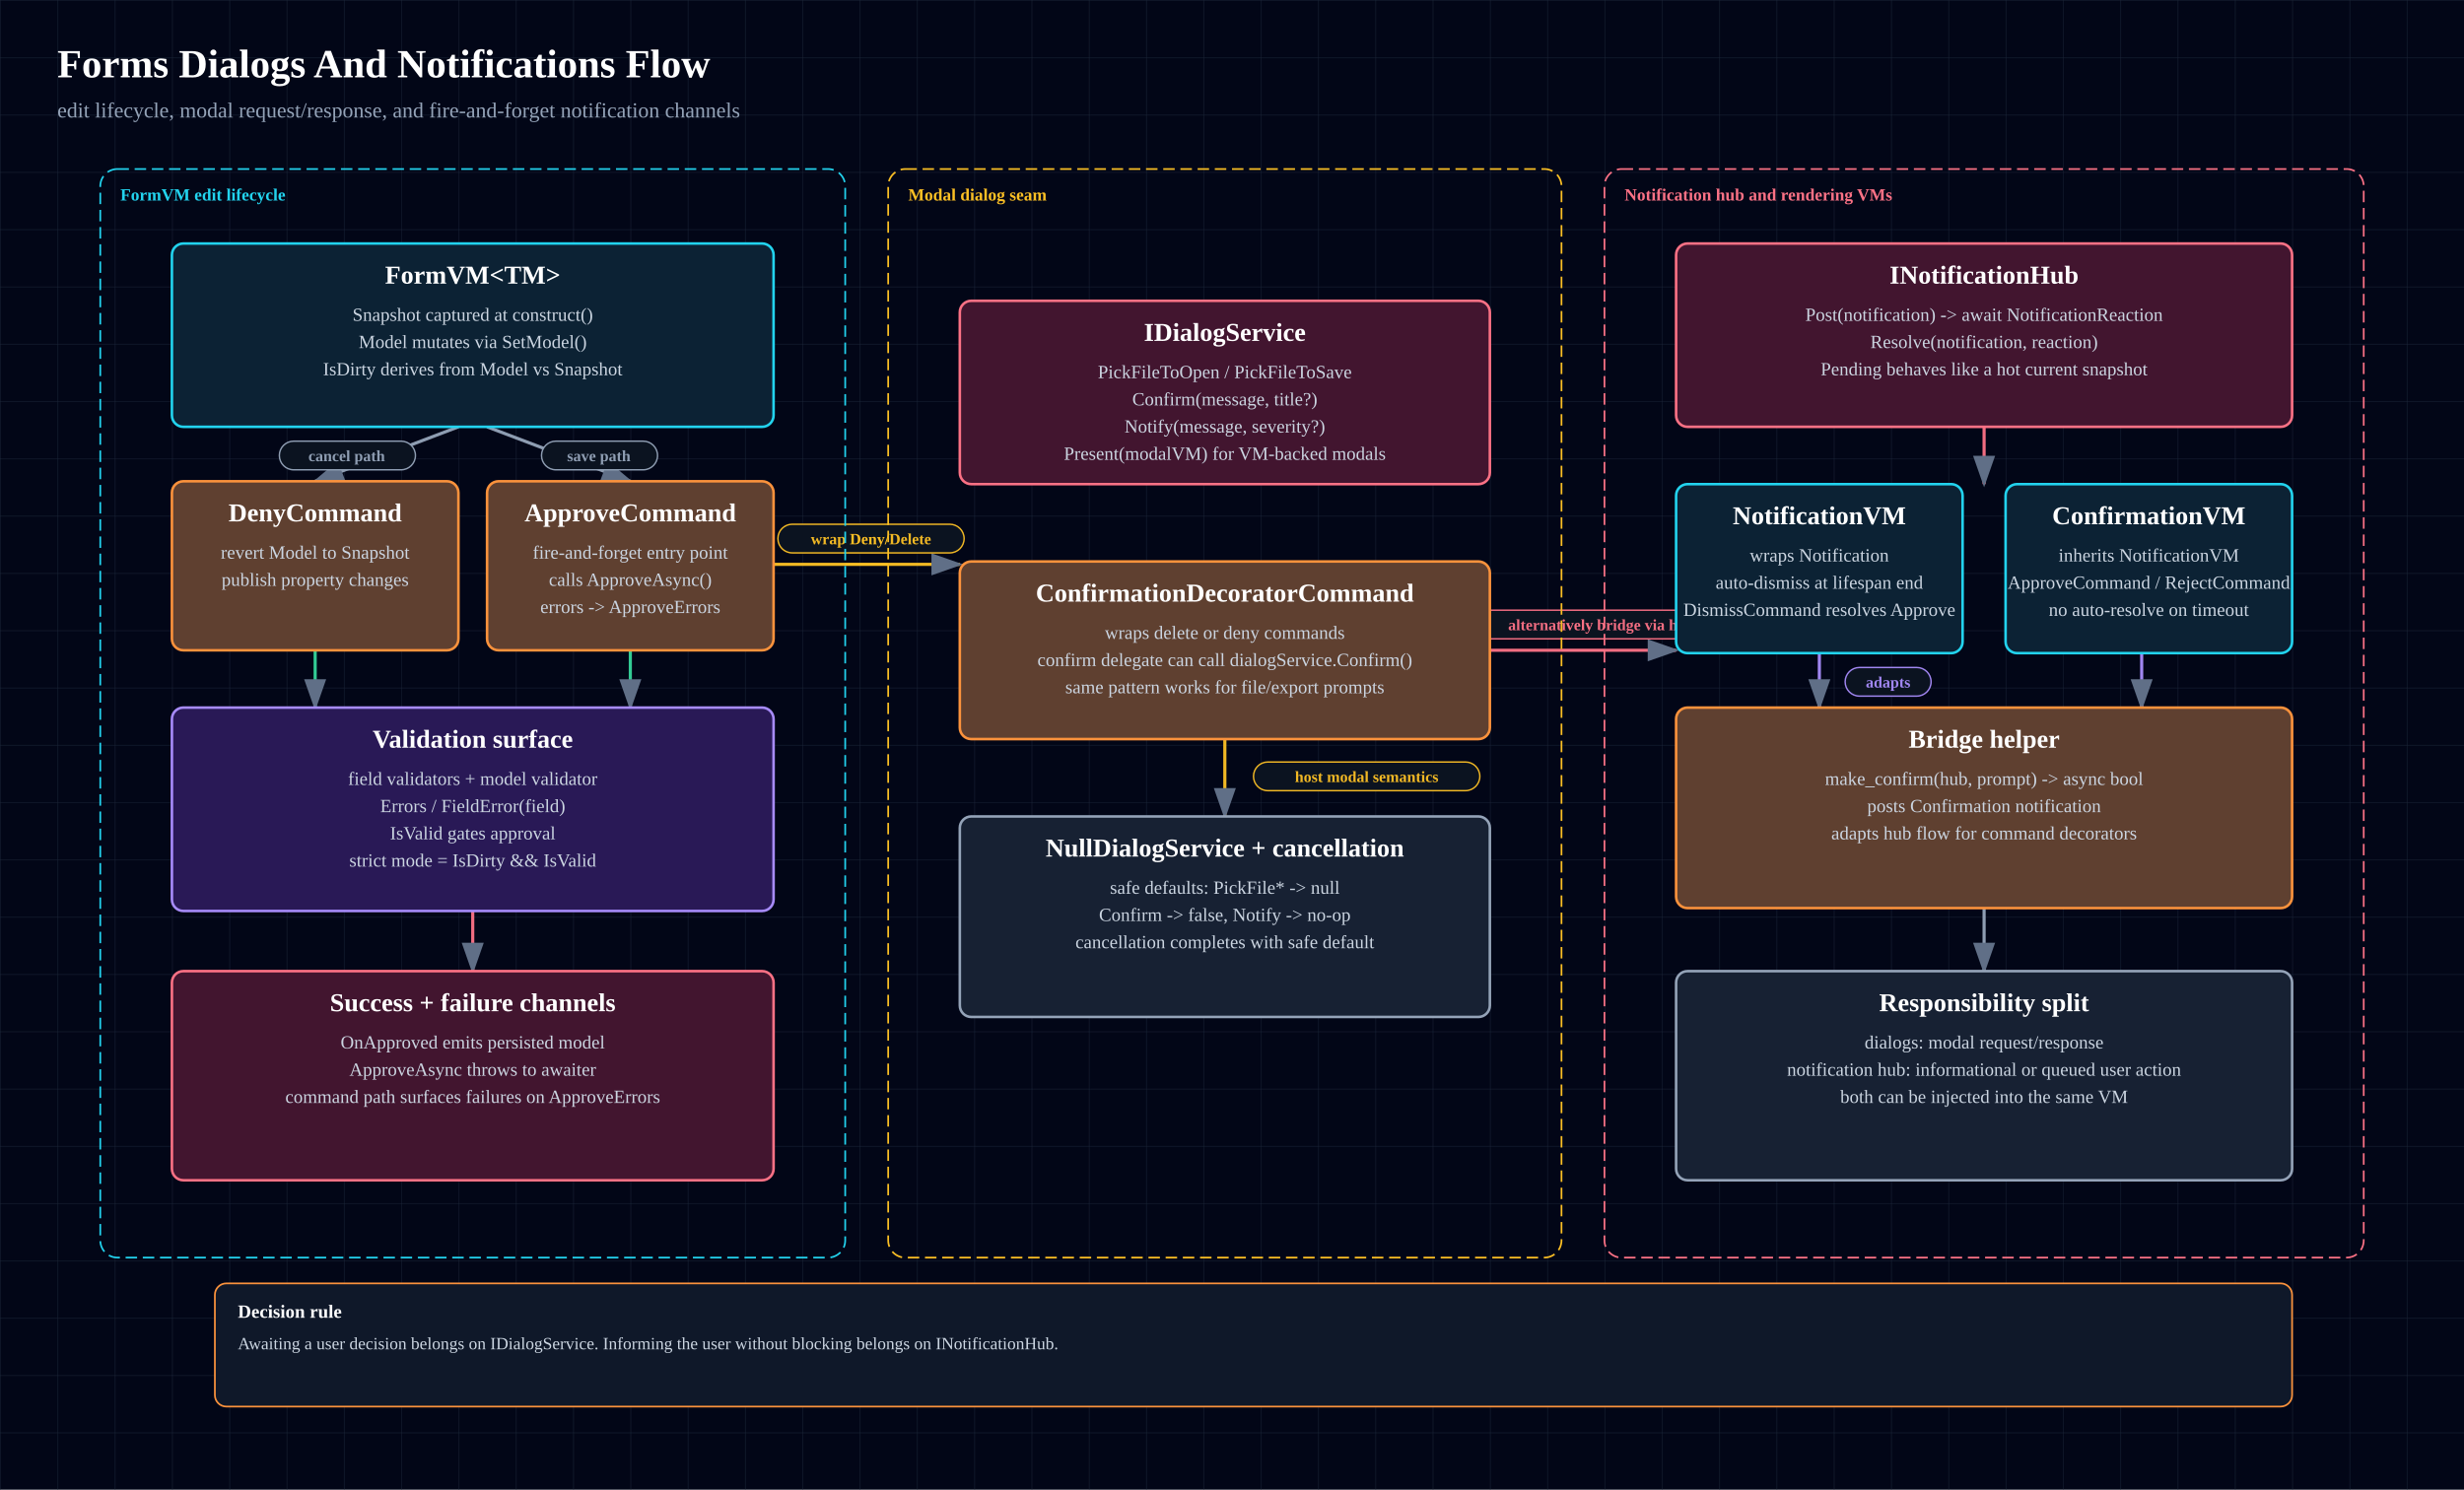
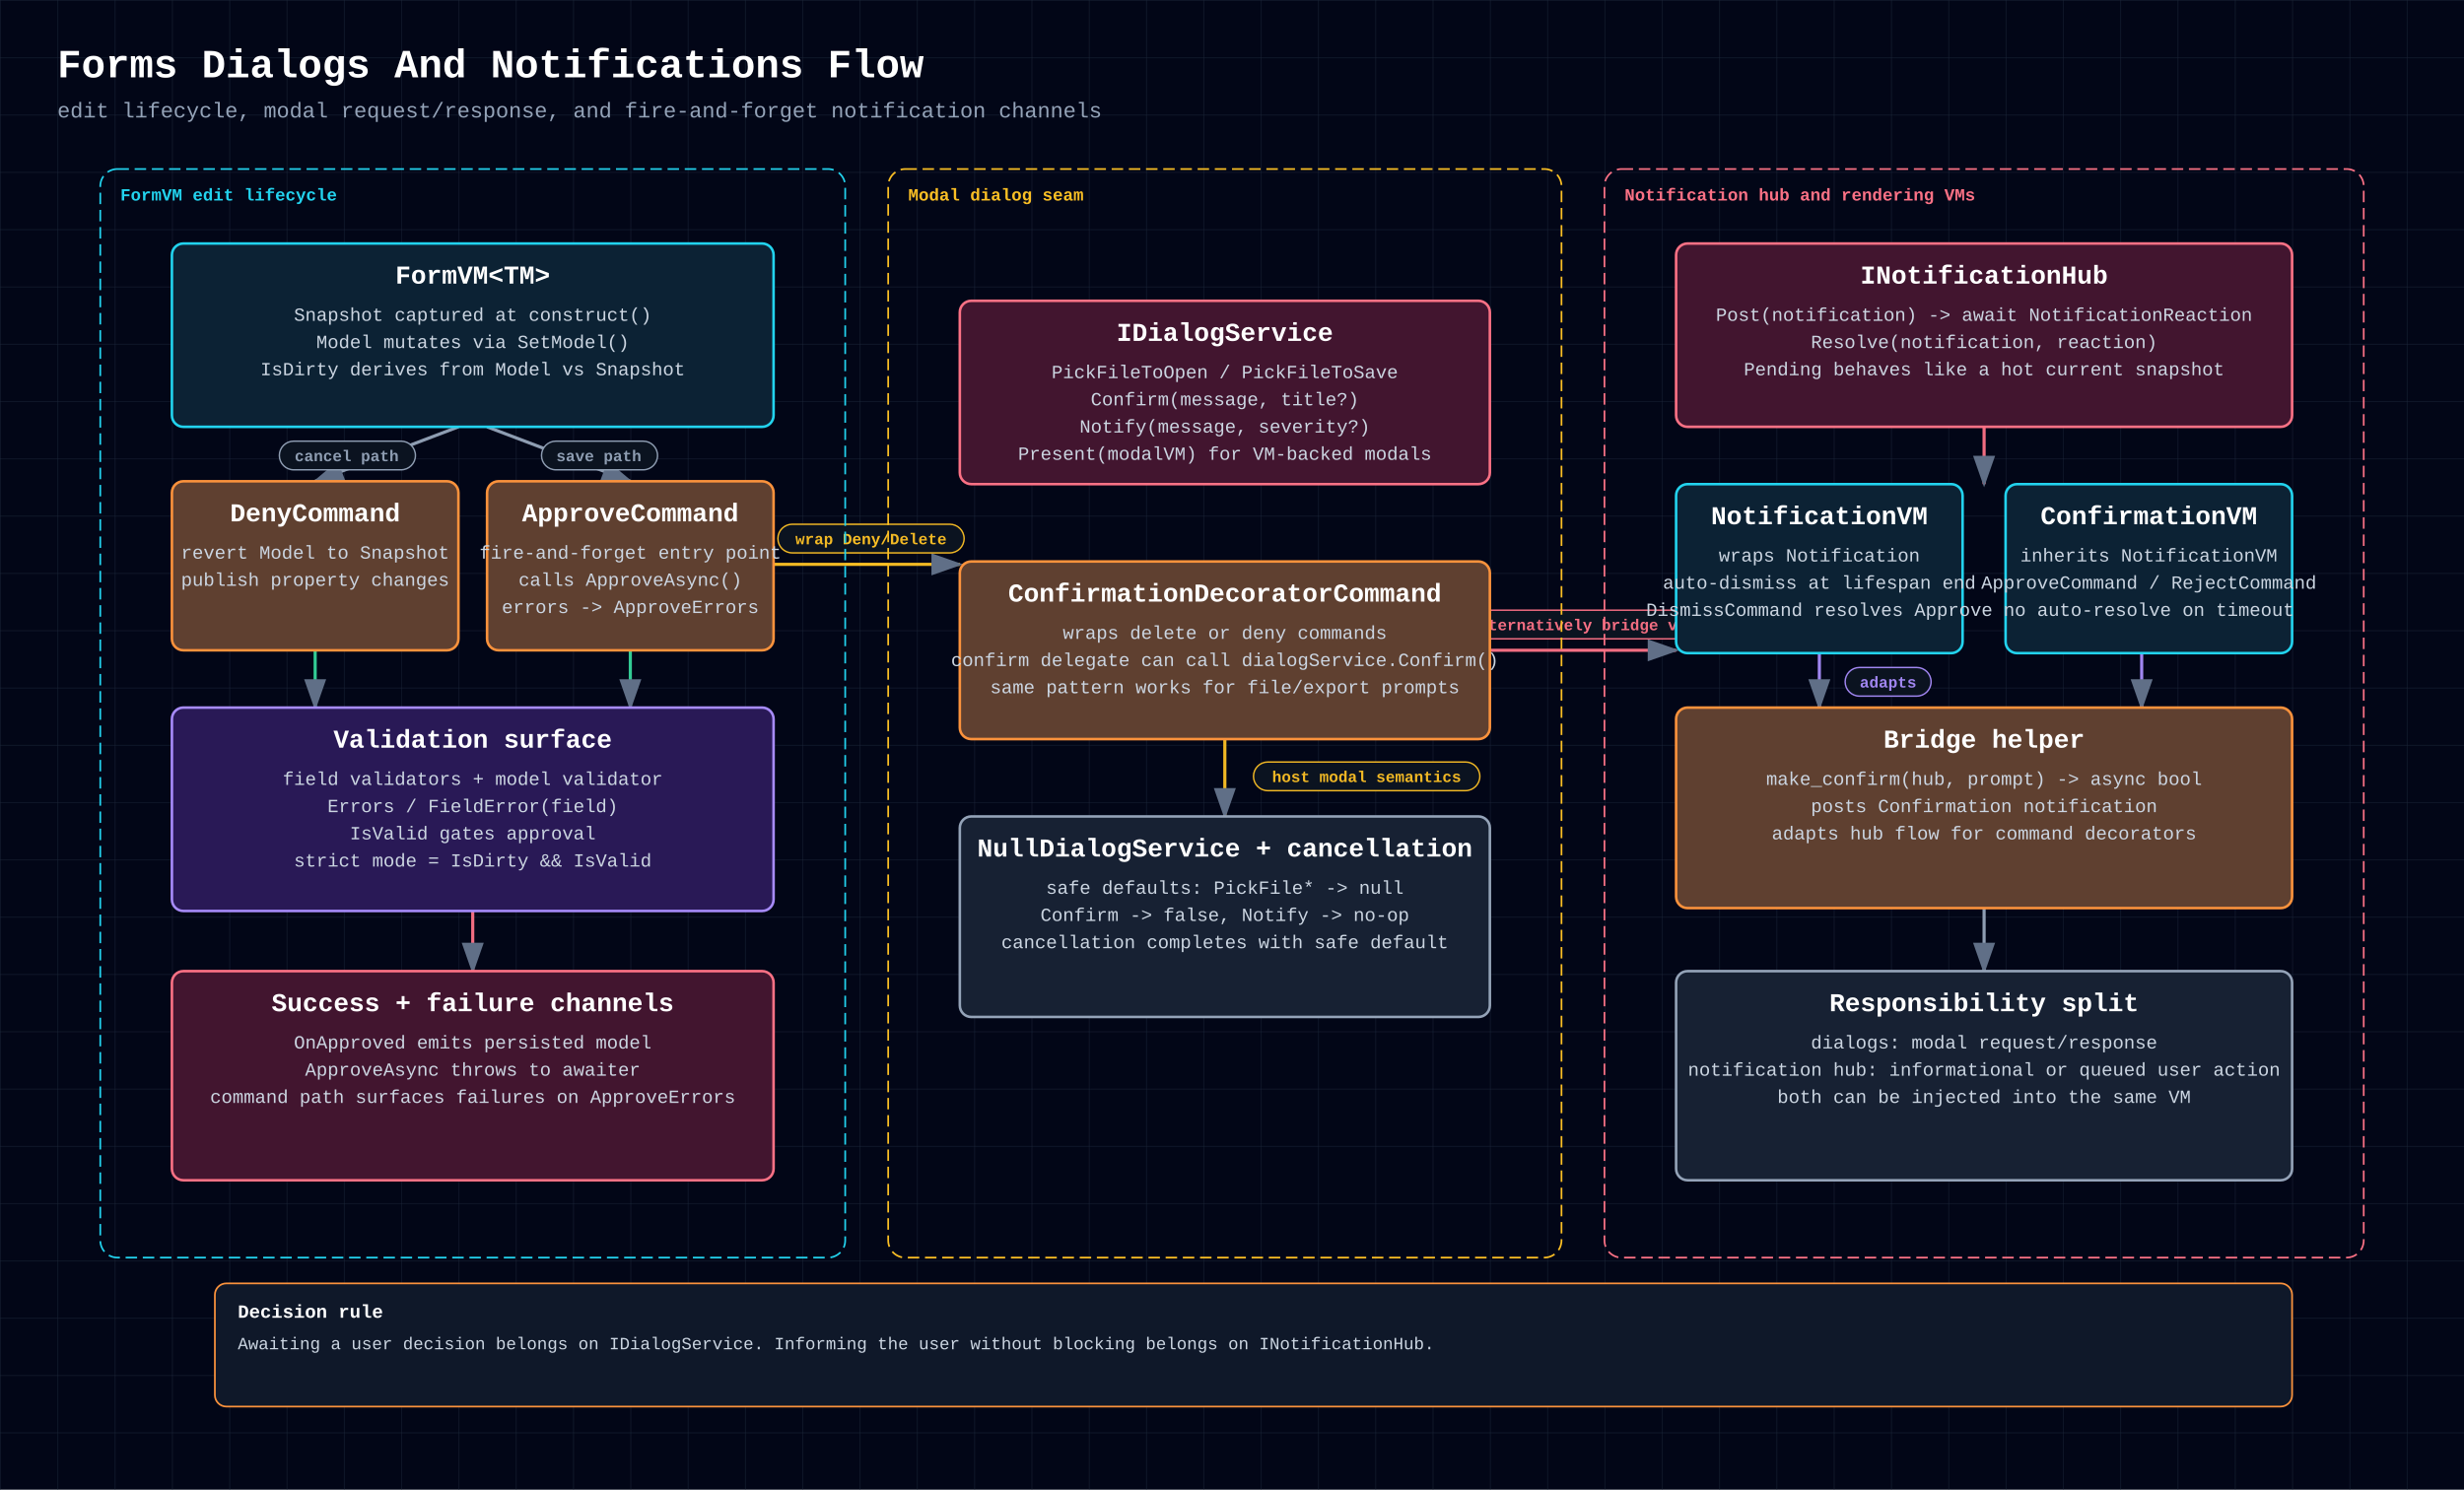
- <svg xmlns="http://www.w3.org/2000/svg" width="1720" height="1040" viewBox="0 0 1720 1040">
+ <svg xmlns="http://www.w3.org/2000/svg" width="1720" height="1040" viewBox="0 0 1720 1040" style="font-family: ui-monospace, SFMono-Regular, Menlo, Monaco, Consolas, 'Liberation Mono', 'Courier New', monospace;">
  <defs>
+     <style>
+       text { font-family: ui-monospace, SFMono-Regular, Menlo, Monaco, Consolas, 'Liberation Mono', 'Courier New', monospace; }
+     </style>
    <pattern id="grid" width="40" height="40" patternUnits="userSpaceOnUse">
      <path d="M 40 0 L 0 0 0 40" fill="none" stroke="#1e293b" stroke-width="0.6" />
    </pattern>
    <marker id="arrowhead" markerWidth="10" markerHeight="7" refX="9" refY="3.5" orient="auto">
      <polygon points="0 0, 10 3.5, 0 7" fill="#64748b" />
    </marker>
  </defs>
  <rect width="100%" height="100%" fill="#020617" />
  <rect width="100%" height="100%" fill="url(#grid)" />
  <text x="40" y="54" fill="white" font-size="28" font-weight="700" text-anchor="start">Forms Dialogs And Notifications Flow</text>
  <text x="40" y="82" fill="#94a3b8" font-size="15" font-weight="400" text-anchor="start">edit lifecycle, modal request/response, and fire-and-forget notification channels</text>
  <polyline points="320,298 220,336" fill="none" stroke="#94a3b8" stroke-width="2.2" marker-end="url(#arrowhead)" />
  <rect x="195" y="308" width="95" height="20" rx="10" fill="#0b1420" stroke="#94a3b8" stroke-width="1" />
  <text x="242" y="322" fill="#94a3b8" font-size="11" font-weight="700" text-anchor="middle">cancel path</text>
  <polyline points="340,298 440,336" fill="none" stroke="#94a3b8" stroke-width="2.2" marker-end="url(#arrowhead)" />
  <rect x="378" y="308" width="81" height="20" rx="10" fill="#0b1420" stroke="#94a3b8" stroke-width="1" />
  <text x="418" y="322" fill="#94a3b8" font-size="11" font-weight="700" text-anchor="middle">save path</text>
  <polyline points="220,454 220,494" fill="none" stroke="#34d399" stroke-width="2.2" marker-end="url(#arrowhead)" />
  <polyline points="440,454 440,494" fill="none" stroke="#34d399" stroke-width="2.2" marker-end="url(#arrowhead)" />
  <polyline points="330,636 330,678" fill="none" stroke="#fb7185" stroke-width="2.2" marker-end="url(#arrowhead)" />
  <polyline points="540,394 670,394" fill="none" stroke="#fbbf24" stroke-width="2.2" marker-end="url(#arrowhead)" />
  <rect x="543" y="366" width="130" height="20" rx="10" fill="#0b1420" stroke="#fbbf24" stroke-width="1" />
  <text x="608" y="380" fill="#fbbf24" font-size="11" font-weight="700" text-anchor="middle">wrap Deny/Delete</text>
  <polyline points="855,516 855,570" fill="none" stroke="#fbbf24" stroke-width="2.2" marker-end="url(#arrowhead)" />
  <rect x="875" y="532" width="158" height="20" rx="10" fill="#0b1420" stroke="#fbbf24" stroke-width="1" />
  <text x="954" y="546" fill="#fbbf24" font-size="11" font-weight="700" text-anchor="middle">host modal semantics</text>
  <polyline points="1040,454 1170,454" fill="none" stroke="#fb7185" stroke-width="2.2" marker-end="url(#arrowhead)" />
  <rect x="1011" y="426" width="214" height="20" rx="10" fill="#0b1420" stroke="#fb7185" stroke-width="1" />
  <text x="1118" y="440" fill="#fb7185" font-size="11" font-weight="700" text-anchor="middle">alternatively bridge via hub</text>
  <polyline points="1385,298 1385,338" fill="none" stroke="#fb7185" stroke-width="2.2" marker-end="url(#arrowhead)" />
  <polyline points="1270,456 1270,494" fill="none" stroke="#a78bfa" stroke-width="2.2" marker-end="url(#arrowhead)" />
  <rect x="1288" y="466" width="60" height="20" rx="10" fill="#0b1420" stroke="#a78bfa" stroke-width="1" />
  <text x="1318" y="480" fill="#a78bfa" font-size="11" font-weight="700" text-anchor="middle">adapts</text>
  <polyline points="1495,456 1495,494" fill="none" stroke="#a78bfa" stroke-width="2.2" marker-end="url(#arrowhead)" />
  <polyline points="1385,634 1385,678" fill="none" stroke="#94a3b8" stroke-width="2.2" marker-end="url(#arrowhead)" />
  <rect x="70" y="118" width="520" height="760" rx="12" fill="rgba(15, 23, 42, 0.04)" stroke="#22d3ee" stroke-width="1.2" stroke-dasharray="8 4" />
  <text x="84" y="140" fill="#22d3ee" font-size="12" font-weight="700" text-anchor="start">FormVM edit lifecycle</text>
  <rect x="620" y="118" width="470" height="760" rx="12" fill="rgba(15, 23, 42, 0.04)" stroke="#fbbf24" stroke-width="1.2" stroke-dasharray="8 4" />
  <text x="634" y="140" fill="#fbbf24" font-size="12" font-weight="700" text-anchor="start">Modal dialog seam</text>
  <rect x="1120" y="118" width="530" height="760" rx="12" fill="rgba(15, 23, 42, 0.04)" stroke="#fb7185" stroke-width="1.2" stroke-dasharray="8 4" />
  <text x="1134" y="140" fill="#fb7185" font-size="12" font-weight="700" text-anchor="start">Notification hub and rendering VMs</text>
  <rect x="120" y="170" width="420" height="128" rx="8" fill="#0f172a" />
  <rect x="120" y="170" width="420" height="128" rx="8" fill="rgba(8, 51, 68, 0.42)" stroke="#22d3ee" stroke-width="1.8" />
  <text x="330" y="198" fill="white" font-size="18" font-weight="700" text-anchor="middle">FormVM&lt;TM&gt;</text>
  <text x="330" y="224" fill="#cbd5e1" font-size="13" font-weight="400" text-anchor="middle">Snapshot captured at construct()</text>
  <text x="330" y="243" fill="#cbd5e1" font-size="13" font-weight="400" text-anchor="middle">Model mutates via SetModel()</text>
  <text x="330" y="262" fill="#cbd5e1" font-size="13" font-weight="400" text-anchor="middle">IsDirty derives from Model vs Snapshot</text>
  <rect x="120" y="336" width="200" height="118" rx="8" fill="#0f172a" />
  <rect x="120" y="336" width="200" height="118" rx="8" fill="rgba(251, 146, 60, 0.34)" stroke="#fb923c" stroke-width="1.8" />
  <text x="220" y="364" fill="white" font-size="18" font-weight="700" text-anchor="middle">DenyCommand</text>
  <text x="220" y="390" fill="#cbd5e1" font-size="13" font-weight="400" text-anchor="middle">revert Model to Snapshot</text>
  <text x="220" y="409" fill="#cbd5e1" font-size="13" font-weight="400" text-anchor="middle">publish property changes</text>
  <rect x="340" y="336" width="200" height="118" rx="8" fill="#0f172a" />
  <rect x="340" y="336" width="200" height="118" rx="8" fill="rgba(251, 146, 60, 0.34)" stroke="#fb923c" stroke-width="1.8" />
  <text x="440" y="364" fill="white" font-size="18" font-weight="700" text-anchor="middle">ApproveCommand</text>
  <text x="440" y="390" fill="#cbd5e1" font-size="13" font-weight="400" text-anchor="middle">fire-and-forget entry point</text>
  <text x="440" y="409" fill="#cbd5e1" font-size="13" font-weight="400" text-anchor="middle">calls ApproveAsync()</text>
  <text x="440" y="428" fill="#cbd5e1" font-size="13" font-weight="400" text-anchor="middle">errors -&gt; ApproveErrors</text>
  <rect x="120" y="494" width="420" height="142" rx="8" fill="#0f172a" />
  <rect x="120" y="494" width="420" height="142" rx="8" fill="rgba(76, 29, 149, 0.42)" stroke="#a78bfa" stroke-width="1.8" />
  <text x="330" y="522" fill="white" font-size="18" font-weight="700" text-anchor="middle">Validation surface</text>
  <text x="330" y="548" fill="#cbd5e1" font-size="13" font-weight="400" text-anchor="middle">field validators + model validator</text>
  <text x="330" y="567" fill="#cbd5e1" font-size="13" font-weight="400" text-anchor="middle">Errors / FieldError(field)</text>
  <text x="330" y="586" fill="#cbd5e1" font-size="13" font-weight="400" text-anchor="middle">IsValid gates approval</text>
  <text x="330" y="605" fill="#cbd5e1" font-size="13" font-weight="400" text-anchor="middle">strict mode = IsDirty &amp;&amp; IsValid</text>
  <rect x="120" y="678" width="420" height="146" rx="8" fill="#0f172a" />
  <rect x="120" y="678" width="420" height="146" rx="8" fill="rgba(136, 19, 55, 0.42)" stroke="#fb7185" stroke-width="1.8" />
  <text x="330" y="706" fill="white" font-size="18" font-weight="700" text-anchor="middle">Success + failure channels</text>
  <text x="330" y="732" fill="#cbd5e1" font-size="13" font-weight="400" text-anchor="middle">OnApproved emits persisted model</text>
  <text x="330" y="751" fill="#cbd5e1" font-size="13" font-weight="400" text-anchor="middle">ApproveAsync throws to awaiter</text>
  <text x="330" y="770" fill="#cbd5e1" font-size="13" font-weight="400" text-anchor="middle">command path surfaces failures on ApproveErrors</text>
  <rect x="670" y="210" width="370" height="128" rx="8" fill="#0f172a" />
  <rect x="670" y="210" width="370" height="128" rx="8" fill="rgba(136, 19, 55, 0.42)" stroke="#fb7185" stroke-width="1.8" />
  <text x="855" y="238" fill="white" font-size="18" font-weight="700" text-anchor="middle">IDialogService</text>
  <text x="855" y="264" fill="#cbd5e1" font-size="13" font-weight="400" text-anchor="middle">PickFileToOpen / PickFileToSave</text>
  <text x="855" y="283" fill="#cbd5e1" font-size="13" font-weight="400" text-anchor="middle">Confirm(message, title?)</text>
  <text x="855" y="302" fill="#cbd5e1" font-size="13" font-weight="400" text-anchor="middle">Notify(message, severity?)</text>
  <text x="855" y="321" fill="#cbd5e1" font-size="13" font-weight="400" text-anchor="middle">Present(modalVM) for VM-backed modals</text>
  <rect x="670" y="392" width="370" height="124" rx="8" fill="#0f172a" />
  <rect x="670" y="392" width="370" height="124" rx="8" fill="rgba(251, 146, 60, 0.34)" stroke="#fb923c" stroke-width="1.8" />
  <text x="855" y="420" fill="white" font-size="18" font-weight="700" text-anchor="middle">ConfirmationDecoratorCommand</text>
  <text x="855" y="446" fill="#cbd5e1" font-size="13" font-weight="400" text-anchor="middle">wraps delete or deny commands</text>
  <text x="855" y="465" fill="#cbd5e1" font-size="13" font-weight="400" text-anchor="middle">confirm delegate can call dialogService.Confirm()</text>
  <text x="855" y="484" fill="#cbd5e1" font-size="13" font-weight="400" text-anchor="middle">same pattern works for file/export prompts</text>
  <rect x="670" y="570" width="370" height="140" rx="8" fill="#0f172a" />
  <rect x="670" y="570" width="370" height="140" rx="8" fill="rgba(30, 41, 59, 0.56)" stroke="#94a3b8" stroke-width="1.8" />
  <text x="855" y="598" fill="white" font-size="18" font-weight="700" text-anchor="middle">NullDialogService + cancellation</text>
  <text x="855" y="624" fill="#cbd5e1" font-size="13" font-weight="400" text-anchor="middle">safe defaults: PickFile* -&gt; null</text>
  <text x="855" y="643" fill="#cbd5e1" font-size="13" font-weight="400" text-anchor="middle">Confirm -&gt; false, Notify -&gt; no-op</text>
  <text x="855" y="662" fill="#cbd5e1" font-size="13" font-weight="400" text-anchor="middle">cancellation completes with safe default</text>
  <rect x="1170" y="170" width="430" height="128" rx="8" fill="#0f172a" />
  <rect x="1170" y="170" width="430" height="128" rx="8" fill="rgba(136, 19, 55, 0.42)" stroke="#fb7185" stroke-width="1.8" />
  <text x="1385" y="198" fill="white" font-size="18" font-weight="700" text-anchor="middle">INotificationHub</text>
  <text x="1385" y="224" fill="#cbd5e1" font-size="13" font-weight="400" text-anchor="middle">Post(notification) -&gt; await NotificationReaction</text>
  <text x="1385" y="243" fill="#cbd5e1" font-size="13" font-weight="400" text-anchor="middle">Resolve(notification, reaction)</text>
  <text x="1385" y="262" fill="#cbd5e1" font-size="13" font-weight="400" text-anchor="middle">Pending behaves like a hot current snapshot</text>
  <rect x="1170" y="338" width="200" height="118" rx="8" fill="#0f172a" />
  <rect x="1170" y="338" width="200" height="118" rx="8" fill="rgba(8, 51, 68, 0.42)" stroke="#22d3ee" stroke-width="1.8" />
  <text x="1270" y="366" fill="white" font-size="18" font-weight="700" text-anchor="middle">NotificationVM</text>
  <text x="1270" y="392" fill="#cbd5e1" font-size="13" font-weight="400" text-anchor="middle">wraps Notification</text>
  <text x="1270" y="411" fill="#cbd5e1" font-size="13" font-weight="400" text-anchor="middle">auto-dismiss at lifespan end</text>
  <text x="1270" y="430" fill="#cbd5e1" font-size="13" font-weight="400" text-anchor="middle">DismissCommand resolves Approve</text>
  <rect x="1400" y="338" width="200" height="118" rx="8" fill="#0f172a" />
  <rect x="1400" y="338" width="200" height="118" rx="8" fill="rgba(8, 51, 68, 0.42)" stroke="#22d3ee" stroke-width="1.8" />
  <text x="1500" y="366" fill="white" font-size="18" font-weight="700" text-anchor="middle">ConfirmationVM</text>
  <text x="1500" y="392" fill="#cbd5e1" font-size="13" font-weight="400" text-anchor="middle">inherits NotificationVM</text>
  <text x="1500" y="411" fill="#cbd5e1" font-size="13" font-weight="400" text-anchor="middle">ApproveCommand / RejectCommand</text>
  <text x="1500" y="430" fill="#cbd5e1" font-size="13" font-weight="400" text-anchor="middle">no auto-resolve on timeout</text>
  <rect x="1170" y="494" width="430" height="140" rx="8" fill="#0f172a" />
  <rect x="1170" y="494" width="430" height="140" rx="8" fill="rgba(251, 146, 60, 0.34)" stroke="#fb923c" stroke-width="1.8" />
  <text x="1385" y="522" fill="white" font-size="18" font-weight="700" text-anchor="middle">Bridge helper</text>
  <text x="1385" y="548" fill="#cbd5e1" font-size="13" font-weight="400" text-anchor="middle">make_confirm(hub, prompt) -&gt; async bool</text>
  <text x="1385" y="567" fill="#cbd5e1" font-size="13" font-weight="400" text-anchor="middle">posts Confirmation notification</text>
  <text x="1385" y="586" fill="#cbd5e1" font-size="13" font-weight="400" text-anchor="middle">adapts hub flow for command decorators</text>
  <rect x="1170" y="678" width="430" height="146" rx="8" fill="#0f172a" />
  <rect x="1170" y="678" width="430" height="146" rx="8" fill="rgba(30, 41, 59, 0.56)" stroke="#94a3b8" stroke-width="1.8" />
  <text x="1385" y="706" fill="white" font-size="18" font-weight="700" text-anchor="middle">Responsibility split</text>
  <text x="1385" y="732" fill="#cbd5e1" font-size="13" font-weight="400" text-anchor="middle">dialogs: modal request/response</text>
  <text x="1385" y="751" fill="#cbd5e1" font-size="13" font-weight="400" text-anchor="middle">notification hub: informational or queued user action</text>
  <text x="1385" y="770" fill="#cbd5e1" font-size="13" font-weight="400" text-anchor="middle">both can be injected into the same VM</text>
  <rect x="150" y="896" width="1450" height="86" rx="8" fill="#111c2a" />
  <rect x="150" y="896" width="1450" height="86" rx="8" fill="rgba(15, 23, 42, 0.68)" stroke="#fb923c" stroke-width="1.2" />
  <text x="166" y="920" fill="white" font-size="13" font-weight="700" text-anchor="start">Decision rule</text>
  <text x="166" y="942" fill="#cbd5e1" font-size="12" font-weight="400" text-anchor="start">Awaiting a user decision belongs on IDialogService. Informing the user without blocking belongs on INotificationHub.</text>
</svg>
